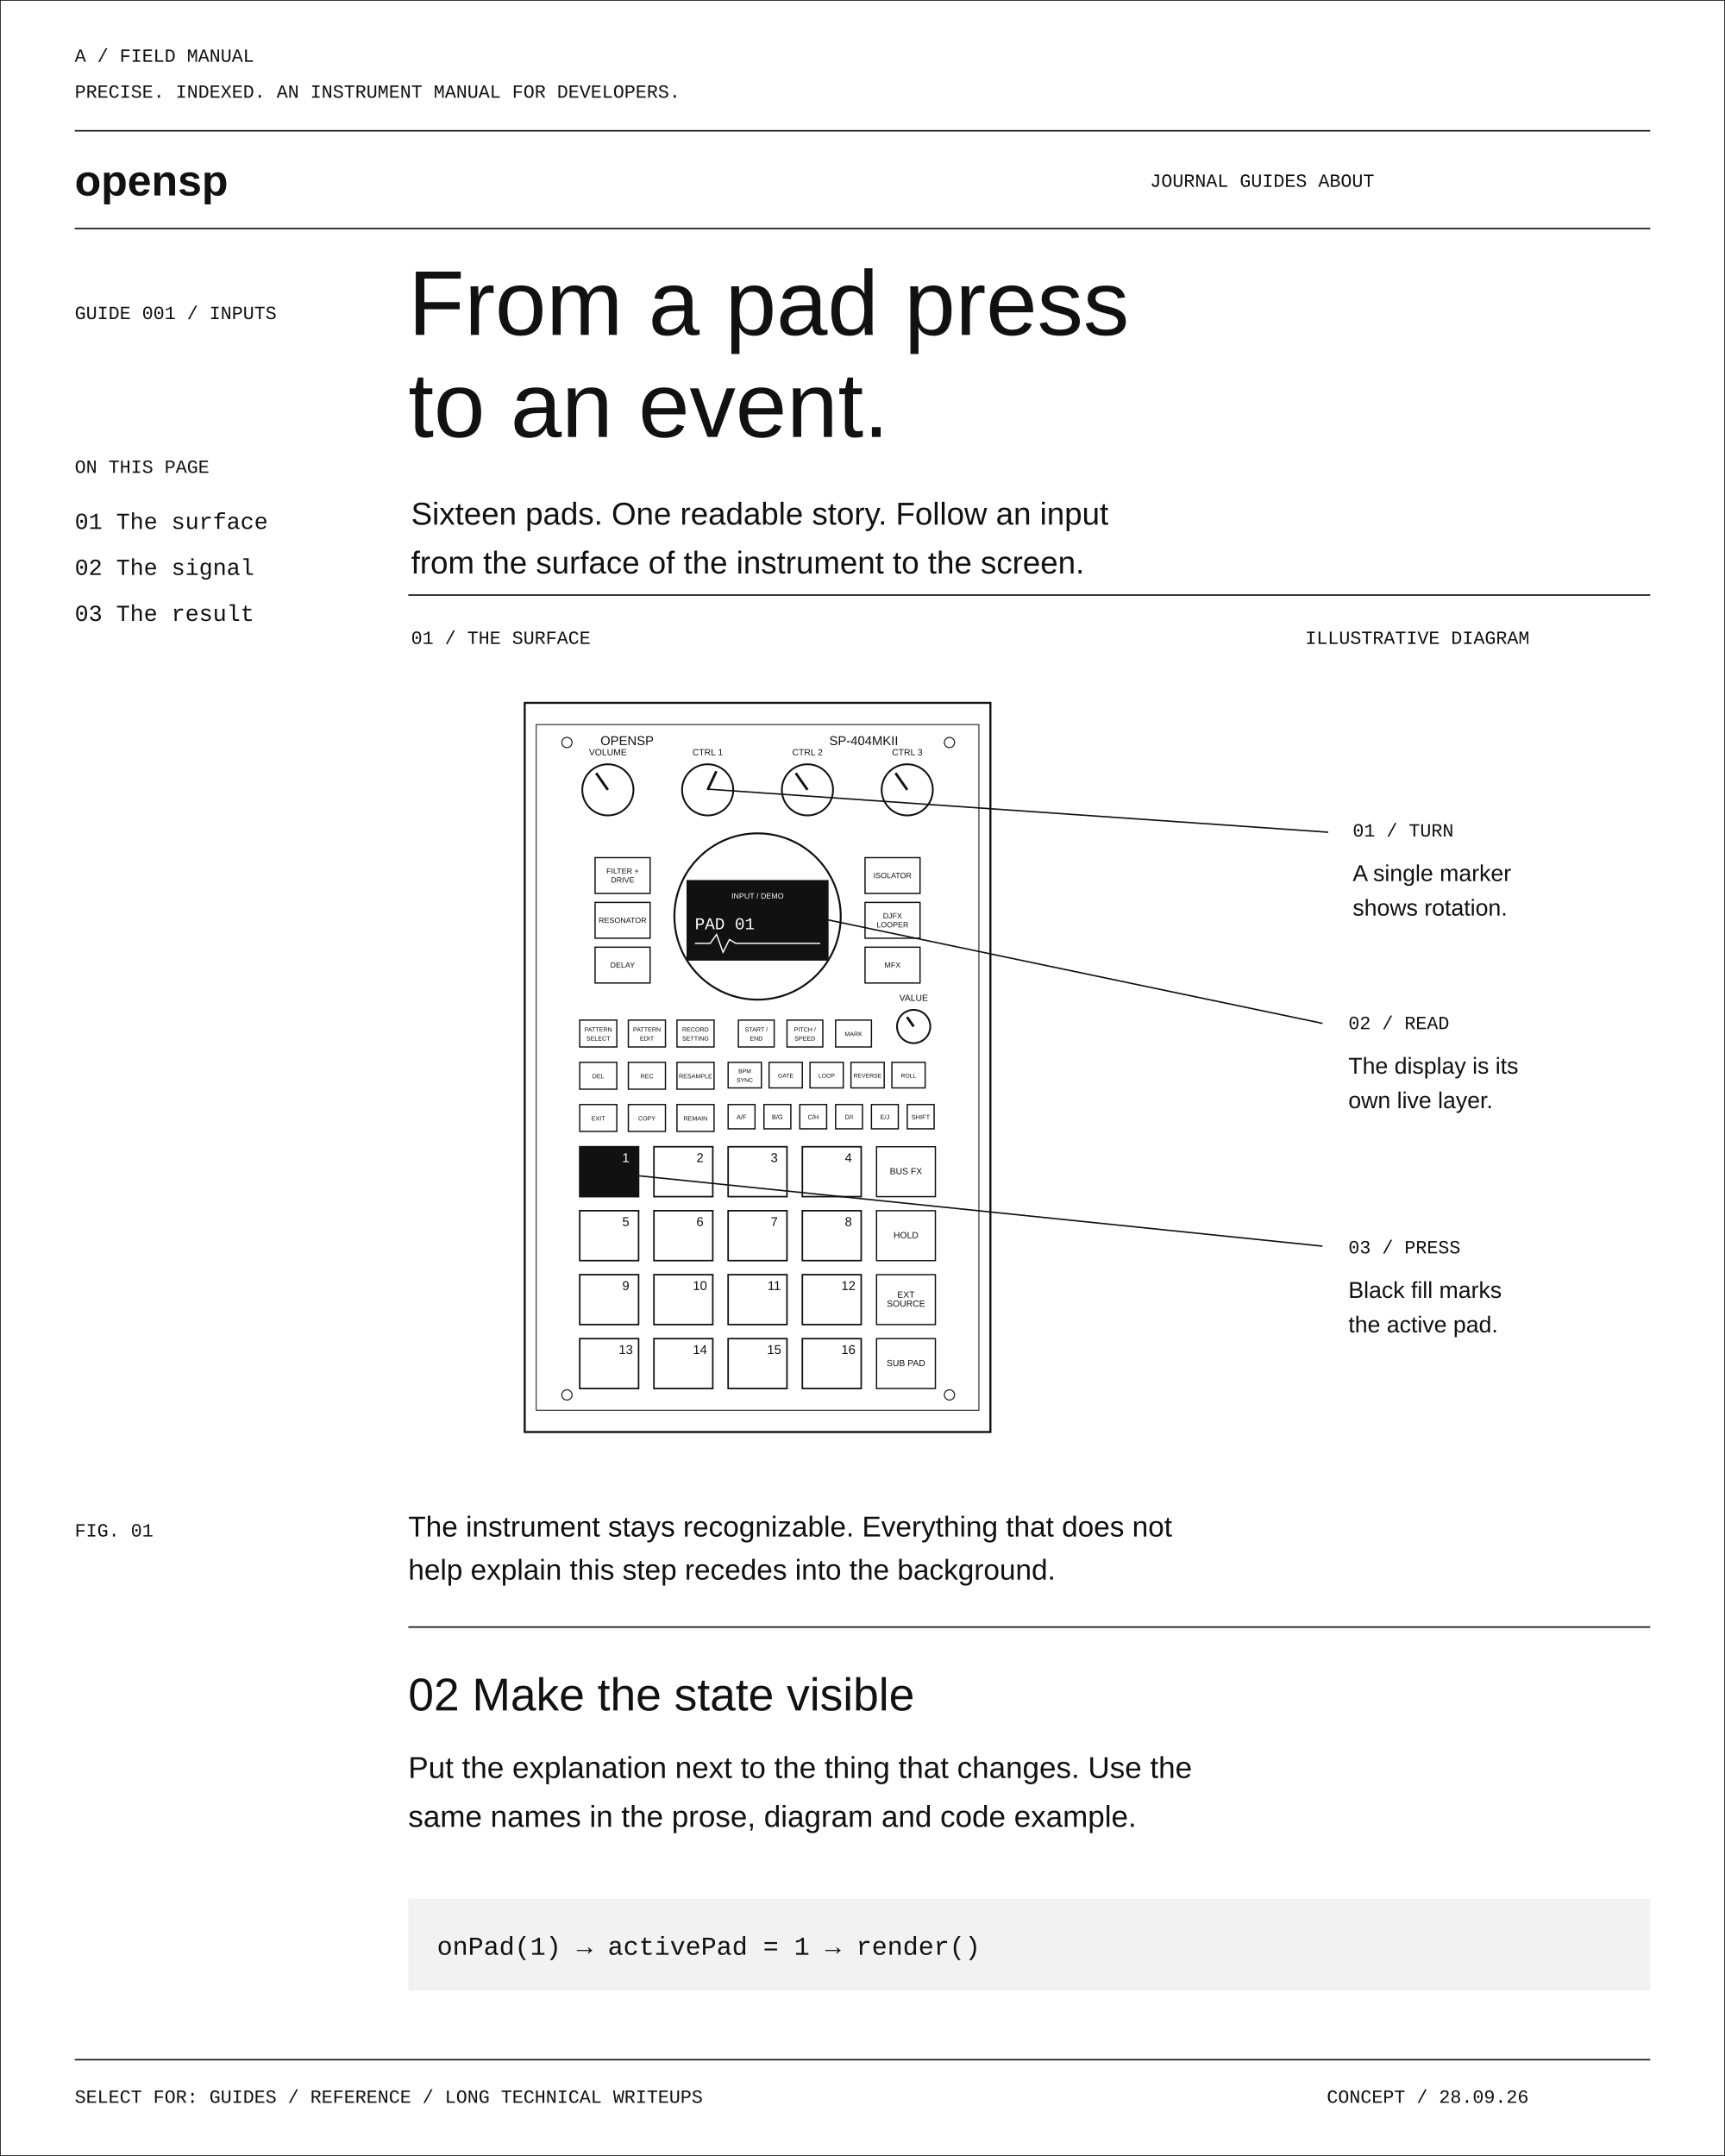
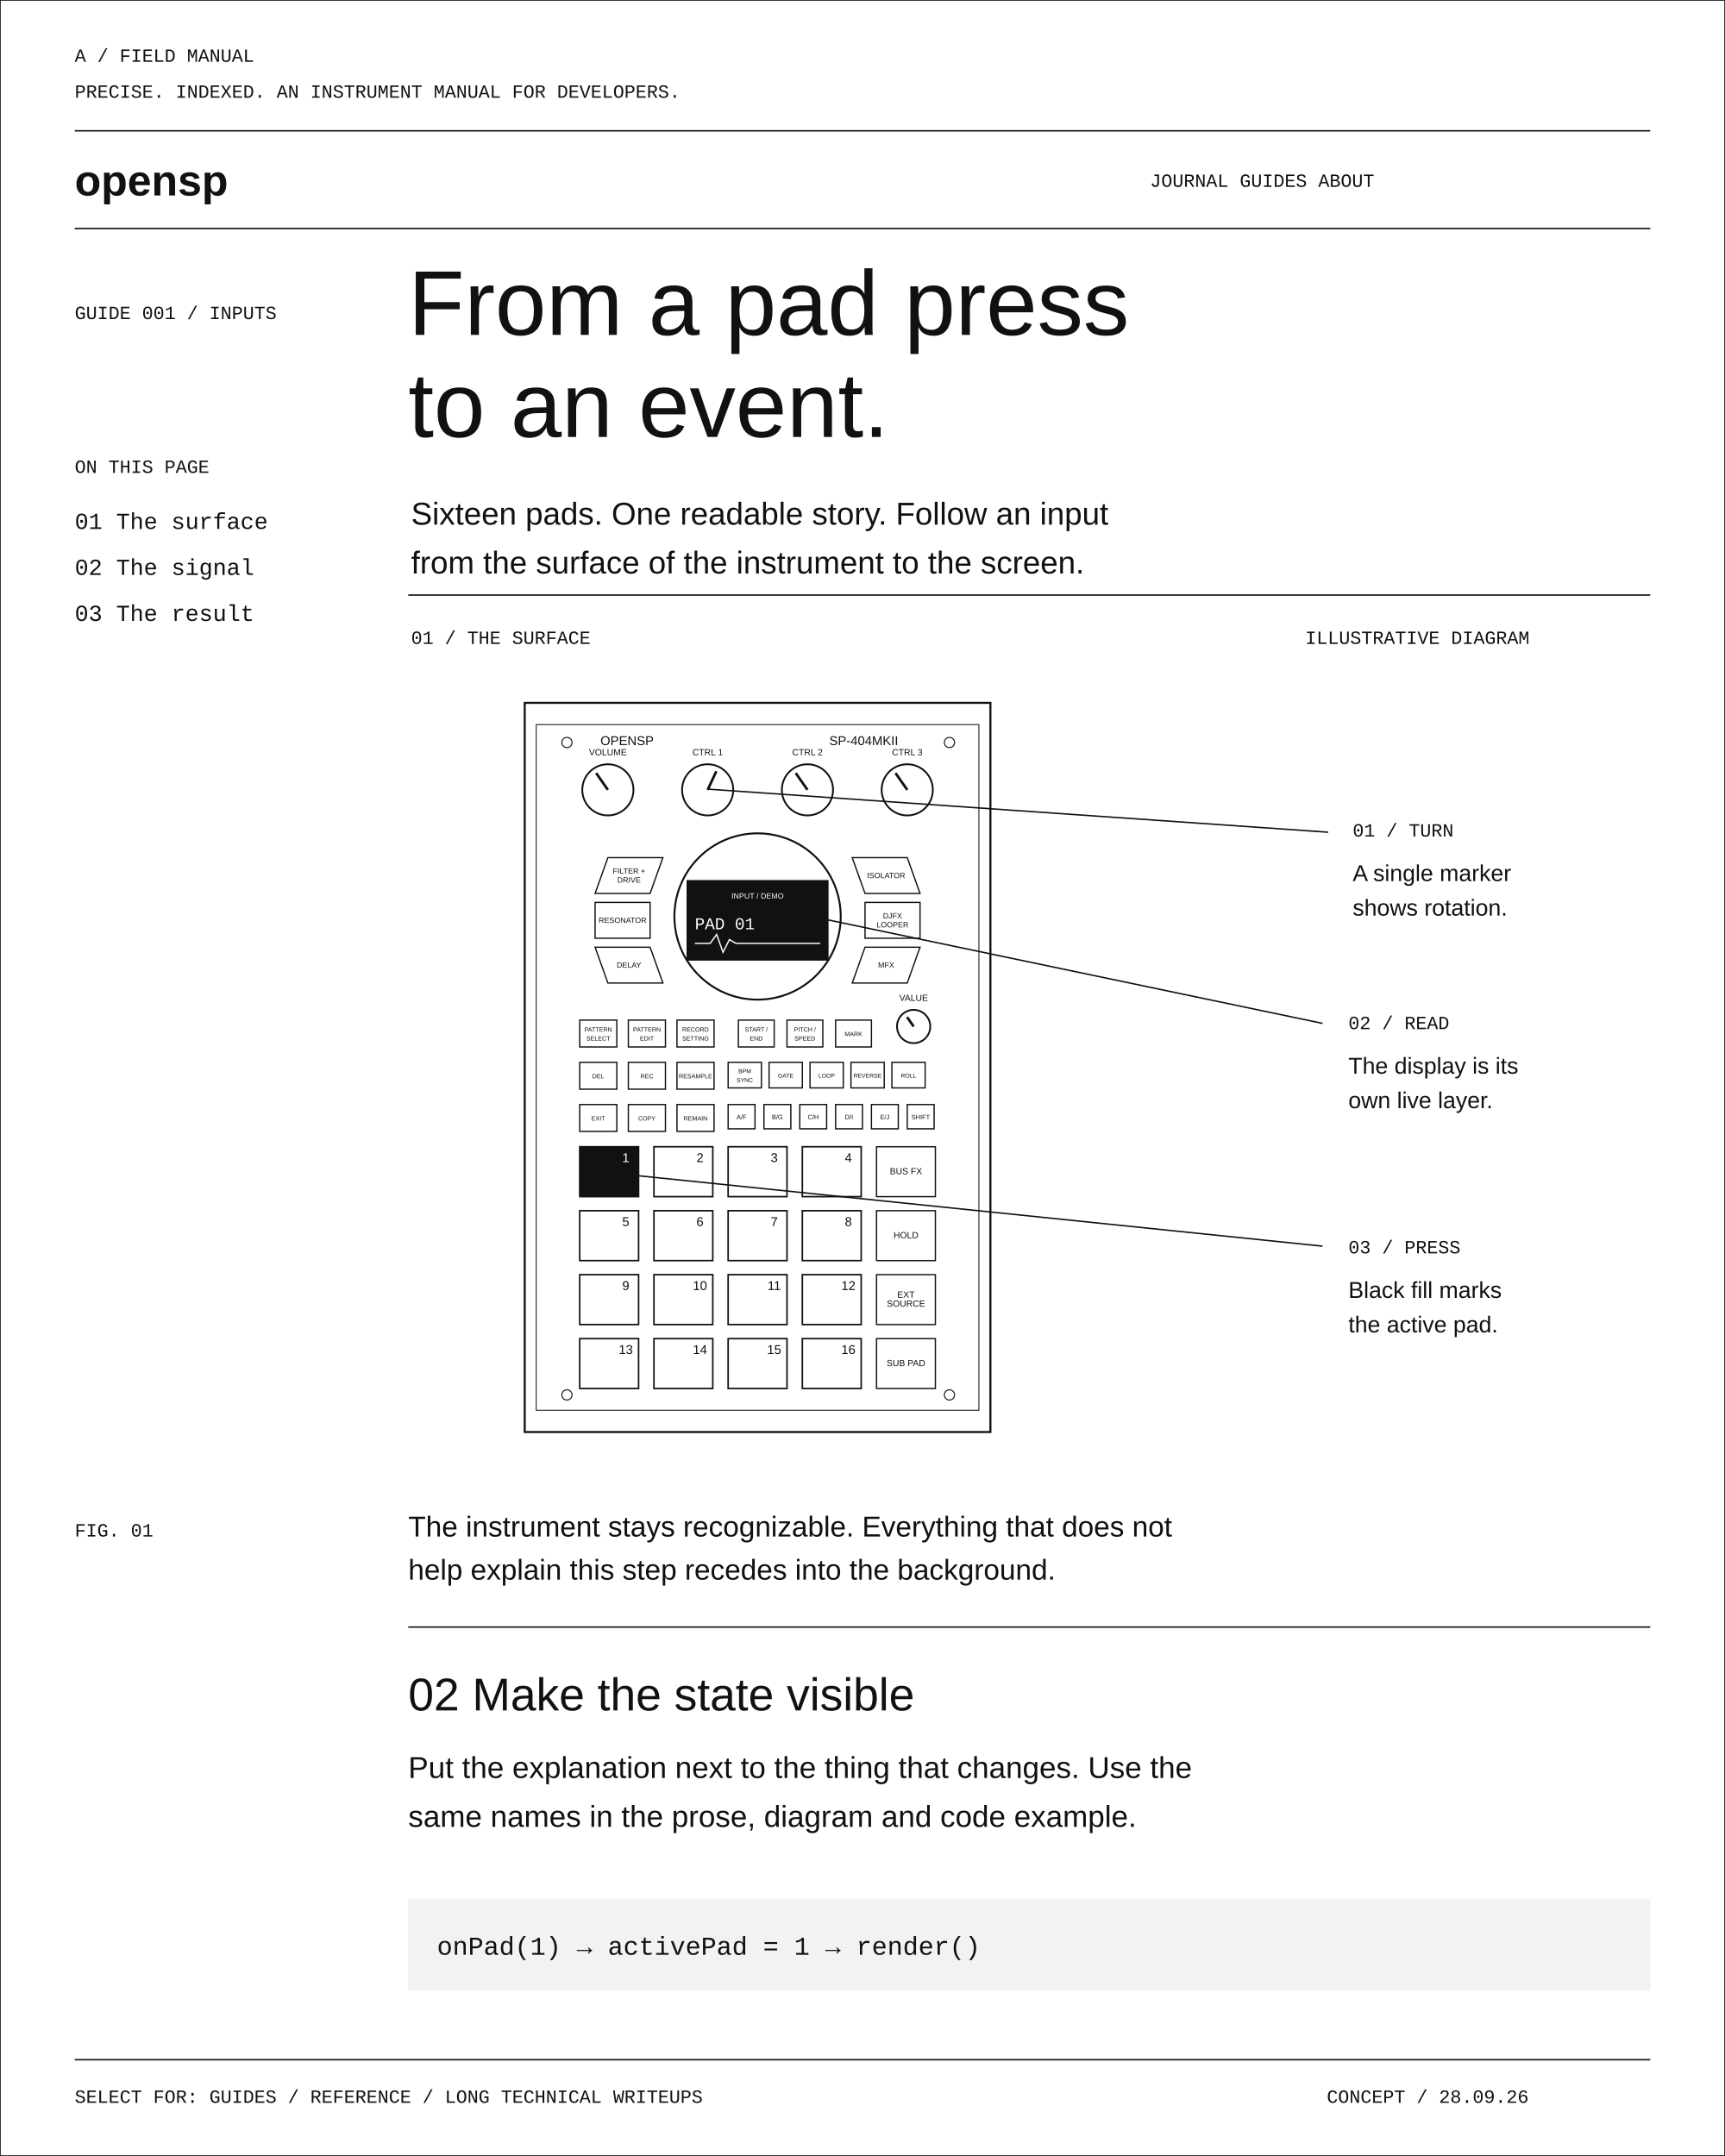
<svg xmlns="http://www.w3.org/2000/svg" width="1200" height="1500" viewBox="0 0 1200 1500">
  <rect x="0" y="0" width="1200" height="1500" fill="white" stroke="#111" stroke-width="1" />
  <text x="52" y="43" font-family="Courier New" font-size="13" font-weight="normal" fill="#111">A / FIELD MANUAL</text>
  <text x="52" y="68" font-family="Courier New" font-size="13" font-weight="normal" fill="#111">PRECISE. INDEXED. AN INSTRUMENT MANUAL FOR DEVELOPERS.</text>
  <path d="M52 91L1148 91" fill="none" stroke="#111" stroke-width="1" />
  <text x="52" y="136" font-family="Arial" font-size="30" font-weight="bold" fill="#111">opensp</text>
  <text x="800" y="130" font-family="Courier New" font-size="13" font-weight="normal" fill="#111">JOURNAL     GUIDES     ABOUT</text>
  <path d="M52 159L1148 159" fill="none" stroke="#111" stroke-width="1" />
  <text x="52" y="222" font-family="Courier New" font-size="13" font-weight="normal" fill="#111">GUIDE 001 / INPUTS</text>
  <text x="284" y="233" font-family="Arial" font-size="64" font-weight="normal" fill="#111">From a pad press</text>
  <text x="284" y="304" font-family="Arial" font-size="64" font-weight="normal" fill="#111">to an event.</text>
  <text x="286" y="365" font-family="Arial" font-size="22" font-weight="normal" fill="#111">Sixteen pads. One readable story. Follow an input</text>
  <text x="286" y="399" font-family="Arial" font-size="22" font-weight="normal" fill="#111">from the surface of the instrument to the screen.</text>
  <text x="52" y="329" font-family="Courier New" font-size="13" font-weight="normal" fill="#111">ON THIS PAGE</text>
  <text x="52" y="368" font-family="Courier New" font-size="16" font-weight="normal" fill="#111">01  The surface</text>
  <text x="52" y="400" font-family="Courier New" font-size="16" font-weight="normal" fill="#111">02  The signal</text>
  <text x="52" y="432" font-family="Courier New" font-size="16" font-weight="normal" fill="#111">03  The result</text>
  <path d="M284 414L1148 414" fill="none" stroke="#111" stroke-width="1" />
  <text x="286" y="448" font-family="Courier New" font-size="13" font-weight="normal" fill="#111">01 / THE SURFACE</text>
  <text x="908" y="448" font-family="Courier New" font-size="13" font-weight="normal" fill="#111">ILLUSTRATIVE DIAGRAM</text>
  <g id="instrument" data-part="instrument" transform="translate(349 489) scale(0.89)">
    <g id="enclosure" data-part="enclosure">
      <rect x="18" y="0" width="364" height="570" fill="white" stroke="#111" stroke-width="1.6" />
      <rect x="27" y="17" width="346" height="536" fill="white" stroke="#111" stroke-width="0.7" />
      <text x="98" y="33" text-anchor="middle" font-family="Arial" font-size="10" fill="#111">OPENSP</text>
      <text x="283" y="33" text-anchor="middle" font-family="Arial" font-size="10" fill="#111">SP-404MKII</text>
      <circle cx="51" cy="31" r="4" fill="white" stroke="#111" stroke-width=".8" />
      <circle cx="51" cy="541" r="4" fill="white" stroke="#111" stroke-width=".8" />
      <circle cx="350" cy="31" r="4" fill="white" stroke="#111" stroke-width=".8" />
      <circle cx="350" cy="541" r="4" fill="white" stroke="#111" stroke-width=".8" />
    </g>
    <g id="top-knobs" data-part="top-knobs">
      <g id="volume" data-part="volume">
        <text x="83" y="41" text-anchor="middle" font-family="Arial" font-size="7" fill="#111">VOLUME</text>
        <circle cx="83" cy="68" r="20" fill="white" stroke="#111" stroke-width="1.4" />
        <g id="volume-indicator" data-part="volume-indicator" transform="rotate(-35 83 68)">
          <path d="M83 68V52" stroke="#111" stroke-width="2" />
        </g>
      </g>
      <g id="ctrl-1" data-part="ctrl-1">
        <text x="161" y="41" text-anchor="middle" font-family="Arial" font-size="7" fill="#111">CTRL 1</text>
        <circle cx="161" cy="68" r="20" fill="white" stroke="#111" stroke-width="1.4" />
        <g id="ctrl-1-indicator" data-part="ctrl-1-indicator" transform="rotate(25 161 68)">
          <path d="M161 68V52" stroke="#111" stroke-width="2" />
        </g>
      </g>
      <g id="ctrl-2" data-part="ctrl-2">
        <text x="239" y="41" text-anchor="middle" font-family="Arial" font-size="7" fill="#111">CTRL 2</text>
        <circle cx="239" cy="68" r="20" fill="white" stroke="#111" stroke-width="1.4" />
        <g id="ctrl-2-indicator" data-part="ctrl-2-indicator" transform="rotate(-35 239 68)">
          <path d="M239 68V52" stroke="#111" stroke-width="2" />
        </g>
      </g>
      <g id="ctrl-3" data-part="ctrl-3">
        <text x="317" y="41" text-anchor="middle" font-family="Arial" font-size="7" fill="#111">CTRL 3</text>
        <circle cx="317" cy="68" r="20" fill="white" stroke="#111" stroke-width="1.4" />
        <g id="ctrl-3-indicator" data-part="ctrl-3-indicator" transform="rotate(-35 317 68)">
          <path d="M317 68V52" stroke="#111" stroke-width="2" />
        </g>
      </g>
    </g>
    <g id="display" data-part="display">
      <g id="display-bezel" data-part="display-bezel">
        <circle cx="200" cy="167" r="65" fill="white" stroke="#111" stroke-width="1.5" />
      </g>
      <g id="screen-content" data-part="screen-content">
        <rect x="145" y="139" width="110" height="62" fill="#111" stroke="#111" stroke-width="1" />
        <text x="200" y="153" text-anchor="middle" font-family="Arial" font-size="6" fill="white">INPUT / DEMO</text>
        <text id="screen-value" x="151" y="177" font-family="Courier New" font-size="13" fill="white">PAD 01</text>
        <path id="wave" d="M151 188h12l5 -7 5 14 5 -10 5 3h66" fill="none" stroke="white" />
      </g>
    </g>
    <g id="effect-buttons" data-part="effect-buttons">
      <g id="fx-filter-drive" data-part="fx-filter-drive">
-         <rect x="73" y="121" width="43" height="28" fill="white" stroke="#111" stroke-width="1" />
-         <text x="94.5" y="133.5" text-anchor="middle" font-family="Arial" font-size="6" fill="#111">FILTER +</text>
-         <text x="94.5" y="140.5" text-anchor="middle" font-family="Arial" font-size="6" fill="#111">DRIVE</text>
+         <path d="M83 121h43L116 149H73Z" fill="white" stroke="#111" />
+         <text x="99.5" y="133.5" text-anchor="middle" font-family="Arial" font-size="6" fill="#111">FILTER +</text>
+         <text x="99.5" y="140.5" text-anchor="middle" font-family="Arial" font-size="6" fill="#111">DRIVE</text>
      </g>
      <g id="fx-resonator" data-part="fx-resonator">
-         <rect x="73" y="156" width="43" height="28" fill="white" stroke="#111" stroke-width="1" />
+         <path d="M73 156h43L116 184H73Z" fill="white" stroke="#111" />
        <text x="94.5" y="172.0" text-anchor="middle" font-family="Arial" font-size="6" fill="#111">RESONATOR</text>
      </g>
      <g id="fx-delay" data-part="fx-delay">
-         <rect x="73" y="191" width="43" height="28" fill="white" stroke="#111" stroke-width="1" />
-         <text x="94.5" y="207.0" text-anchor="middle" font-family="Arial" font-size="6" fill="#111">DELAY</text>
+         <path d="M73 191h43L126 219H83Z" fill="white" stroke="#111" />
+         <text x="99.5" y="207.0" text-anchor="middle" font-family="Arial" font-size="6" fill="#111">DELAY</text>
      </g>
      <g id="fx-isolator" data-part="fx-isolator">
-         <rect x="284" y="121" width="43" height="28" fill="white" stroke="#111" stroke-width="1" />
-         <text x="305.5" y="137.0" text-anchor="middle" font-family="Arial" font-size="6" fill="#111">ISOLATOR</text>
+         <path d="M274 121h43L327 149H284Z" fill="white" stroke="#111" />
+         <text x="300.5" y="137.0" text-anchor="middle" font-family="Arial" font-size="6" fill="#111">ISOLATOR</text>
      </g>
      <g id="fx-djfx-looper" data-part="fx-djfx-looper">
-         <rect x="284" y="156" width="43" height="28" fill="white" stroke="#111" stroke-width="1" />
+         <path d="M284 156h43L327 184H284Z" fill="white" stroke="#111" />
        <text x="305.5" y="168.5" text-anchor="middle" font-family="Arial" font-size="6" fill="#111">DJFX</text>
        <text x="305.5" y="175.5" text-anchor="middle" font-family="Arial" font-size="6" fill="#111">LOOPER</text>
      </g>
      <g id="fx-mfx" data-part="fx-mfx">
-         <rect x="284" y="191" width="43" height="28" fill="white" stroke="#111" stroke-width="1" />
-         <text x="305.5" y="207.0" text-anchor="middle" font-family="Arial" font-size="6" fill="#111">MFX</text>
+         <path d="M284 191h43L317 219H274Z" fill="white" stroke="#111" />
+         <text x="300.5" y="207.0" text-anchor="middle" font-family="Arial" font-size="6" fill="#111">MFX</text>
      </g>
    </g>
    <g id="control-section" data-part="control-section">
      <g id="record-edit-buttons" data-part="record-edit-buttons">
        <g id="pattern-select" data-part="pattern-select">
          <rect x="61" y="248" width="29" height="21" fill="white" stroke="#111" stroke-width="1" />
          <text x="75.5" y="257.0" text-anchor="middle" font-family="Arial" font-size="4.8" fill="#111">PATTERN</text>
          <text x="75.5" y="264.0" text-anchor="middle" font-family="Arial" font-size="4.8" fill="#111">SELECT</text>
        </g>
        <g id="pattern-edit" data-part="pattern-edit">
          <rect x="99" y="248" width="29" height="21" fill="white" stroke="#111" stroke-width="1" />
          <text x="113.5" y="257.0" text-anchor="middle" font-family="Arial" font-size="4.8" fill="#111">PATTERN</text>
          <text x="113.5" y="264.0" text-anchor="middle" font-family="Arial" font-size="4.8" fill="#111">EDIT</text>
        </g>
        <g id="record-setting" data-part="record-setting">
          <rect x="137" y="248" width="29" height="21" fill="white" stroke="#111" stroke-width="1" />
          <text x="151.5" y="257.0" text-anchor="middle" font-family="Arial" font-size="4.8" fill="#111">RECORD</text>
          <text x="151.5" y="264.0" text-anchor="middle" font-family="Arial" font-size="4.8" fill="#111">SETTING</text>
        </g>
        <g id="del" data-part="del">
          <rect x="61" y="281" width="29" height="21" fill="white" stroke="#111" stroke-width="1" />
          <text x="75.5" y="293.5" text-anchor="middle" font-family="Arial" font-size="4.8" fill="#111">DEL</text>
        </g>
        <g id="rec" data-part="rec">
          <rect x="99" y="281" width="29" height="21" fill="white" stroke="#111" stroke-width="1" />
          <text x="113.5" y="293.5" text-anchor="middle" font-family="Arial" font-size="4.8" fill="#111">REC</text>
        </g>
        <g id="resample" data-part="resample">
          <rect x="137" y="281" width="29" height="21" fill="white" stroke="#111" stroke-width="1" />
          <text x="151.5" y="293.5" text-anchor="middle" font-family="Arial" font-size="4.8" fill="#111">RESAMPLE</text>
        </g>
        <g id="exit" data-part="exit">
          <rect x="61" y="314" width="29" height="21" fill="white" stroke="#111" stroke-width="1" />
          <text x="75.5" y="326.5" text-anchor="middle" font-family="Arial" font-size="4.8" fill="#111">EXIT</text>
        </g>
        <g id="copy" data-part="copy">
          <rect x="99" y="314" width="29" height="21" fill="white" stroke="#111" stroke-width="1" />
          <text x="113.5" y="326.5" text-anchor="middle" font-family="Arial" font-size="4.8" fill="#111">COPY</text>
        </g>
        <g id="remain" data-part="remain">
          <rect x="137" y="314" width="29" height="21" fill="white" stroke="#111" stroke-width="1" />
          <text x="151.5" y="326.5" text-anchor="middle" font-family="Arial" font-size="4.8" fill="#111">REMAIN</text>
        </g>
      </g>
      <g id="sample-bank-buttons" data-part="sample-bank-buttons">
        <g id="start-end" data-part="start-end">
          <rect x="185" y="248" width="28" height="21" fill="white" stroke="#111" stroke-width="1" />
          <text x="199.0" y="257.0" text-anchor="middle" font-family="Arial" font-size="4.8" fill="#111">START /</text>
          <text x="199.0" y="264.0" text-anchor="middle" font-family="Arial" font-size="4.8" fill="#111">END</text>
        </g>
        <g id="pitch-speed" data-part="pitch-speed">
          <rect x="223" y="248" width="28" height="21" fill="white" stroke="#111" stroke-width="1" />
          <text x="237.0" y="257.0" text-anchor="middle" font-family="Arial" font-size="4.8" fill="#111">PITCH /</text>
          <text x="237.0" y="264.0" text-anchor="middle" font-family="Arial" font-size="4.8" fill="#111">SPEED</text>
        </g>
        <g id="mark" data-part="mark">
          <rect x="261" y="248" width="28" height="21" fill="white" stroke="#111" stroke-width="1" />
          <text x="275.0" y="260.5" text-anchor="middle" font-family="Arial" font-size="4.8" fill="#111">MARK</text>
        </g>
        <g id="value" data-part="value">
          <text x="322" y="233" text-anchor="middle" font-family="Arial" font-size="7" fill="#111">VALUE</text>
          <circle cx="322" cy="253" r="13" fill="white" stroke="#111" stroke-width="1.4" />
          <g id="value-indicator" data-part="value-indicator" transform="rotate(-35 322 253)">
            <path d="M322 253V244" stroke="#111" stroke-width="2" />
          </g>
        </g>
        <g id="bpm-sync" data-part="bpm-sync">
          <rect x="177" y="281" width="26" height="20" fill="white" stroke="#111" stroke-width="1" />
          <text x="190.0" y="289.5" text-anchor="middle" font-family="Arial" font-size="4.6" fill="#111">BPM</text>
          <text x="190.0" y="296.5" text-anchor="middle" font-family="Arial" font-size="4.6" fill="#111">SYNC</text>
        </g>
        <g id="gate" data-part="gate">
          <rect x="209" y="281" width="26" height="20" fill="white" stroke="#111" stroke-width="1" />
          <text x="222.0" y="293.0" text-anchor="middle" font-family="Arial" font-size="4.6" fill="#111">GATE</text>
        </g>
        <g id="loop" data-part="loop">
          <rect x="241" y="281" width="26" height="20" fill="white" stroke="#111" stroke-width="1" />
          <text x="254.0" y="293.0" text-anchor="middle" font-family="Arial" font-size="4.6" fill="#111">LOOP</text>
        </g>
        <g id="reverse" data-part="reverse">
          <rect x="273" y="281" width="26" height="20" fill="white" stroke="#111" stroke-width="1" />
          <text x="286.0" y="293.0" text-anchor="middle" font-family="Arial" font-size="4.6" fill="#111">REVERSE</text>
        </g>
        <g id="roll" data-part="roll">
          <rect x="305" y="281" width="26" height="20" fill="white" stroke="#111" stroke-width="1" />
          <text x="318.0" y="293.0" text-anchor="middle" font-family="Arial" font-size="4.6" fill="#111">ROLL</text>
        </g>
        <g id="bank-a-f" data-part="bank-a-f">
          <rect x="177" y="314" width="21" height="19" fill="white" stroke="#111" stroke-width="1" />
          <text x="187.5" y="325.5" text-anchor="middle" font-family="Arial" font-size="5" fill="#111">A/F</text>
        </g>
        <g id="bank-b-g" data-part="bank-b-g">
          <rect x="205" y="314" width="21" height="19" fill="white" stroke="#111" stroke-width="1" />
          <text x="215.5" y="325.5" text-anchor="middle" font-family="Arial" font-size="5" fill="#111">B/G</text>
        </g>
        <g id="bank-c-h" data-part="bank-c-h">
          <rect x="233" y="314" width="21" height="19" fill="white" stroke="#111" stroke-width="1" />
          <text x="243.5" y="325.5" text-anchor="middle" font-family="Arial" font-size="5" fill="#111">C/H</text>
        </g>
        <g id="bank-d-i" data-part="bank-d-i">
          <rect x="261" y="314" width="21" height="19" fill="white" stroke="#111" stroke-width="1" />
          <text x="271.5" y="325.5" text-anchor="middle" font-family="Arial" font-size="5" fill="#111">D/I</text>
        </g>
        <g id="bank-e-j" data-part="bank-e-j">
          <rect x="289" y="314" width="21" height="19" fill="white" stroke="#111" stroke-width="1" />
          <text x="299.5" y="325.5" text-anchor="middle" font-family="Arial" font-size="5" fill="#111">E/J</text>
        </g>
        <g id="shift" data-part="shift">
          <rect x="317" y="314" width="21" height="19" fill="white" stroke="#111" stroke-width="1" />
          <text x="327.5" y="325.5" text-anchor="middle" font-family="Arial" font-size="5" fill="#111">SHIFT</text>
        </g>
      </g>
    </g>
    <g id="pad-grid" data-part="pad-grid">
      <g id="pad-1" data-part="pad-1" class="pad" role="button" tabindex="0" aria-label="Pad 1" data-pad="1">
        <rect x="61" y="347" width="46" height="39" fill="#111" stroke="#111" stroke-width="1.2" />
        <text x="97" y="359" text-anchor="middle" font-family="Arial" font-size="10" fill="white">1</text>
      </g>
      <g id="pad-2" data-part="pad-2" class="pad" role="button" tabindex="0" aria-label="Pad 2" data-pad="2">
        <rect x="119" y="347" width="46" height="39" fill="white" stroke="#111" stroke-width="1.2" />
        <text x="155" y="359" text-anchor="middle" font-family="Arial" font-size="10" fill="#111">2</text>
      </g>
      <g id="pad-3" data-part="pad-3" class="pad" role="button" tabindex="0" aria-label="Pad 3" data-pad="3">
        <rect x="177" y="347" width="46" height="39" fill="white" stroke="#111" stroke-width="1.2" />
        <text x="213" y="359" text-anchor="middle" font-family="Arial" font-size="10" fill="#111">3</text>
      </g>
      <g id="pad-4" data-part="pad-4" class="pad" role="button" tabindex="0" aria-label="Pad 4" data-pad="4">
        <rect x="235" y="347" width="46" height="39" fill="white" stroke="#111" stroke-width="1.2" />
        <text x="271" y="359" text-anchor="middle" font-family="Arial" font-size="10" fill="#111">4</text>
      </g>
      <g id="pad-5" data-part="pad-5" class="pad" role="button" tabindex="0" aria-label="Pad 5" data-pad="5">
        <rect x="61" y="397" width="46" height="39" fill="white" stroke="#111" stroke-width="1.2" />
        <text x="97" y="409" text-anchor="middle" font-family="Arial" font-size="10" fill="#111">5</text>
      </g>
      <g id="pad-6" data-part="pad-6" class="pad" role="button" tabindex="0" aria-label="Pad 6" data-pad="6">
        <rect x="119" y="397" width="46" height="39" fill="white" stroke="#111" stroke-width="1.2" />
        <text x="155" y="409" text-anchor="middle" font-family="Arial" font-size="10" fill="#111">6</text>
      </g>
      <g id="pad-7" data-part="pad-7" class="pad" role="button" tabindex="0" aria-label="Pad 7" data-pad="7">
        <rect x="177" y="397" width="46" height="39" fill="white" stroke="#111" stroke-width="1.2" />
        <text x="213" y="409" text-anchor="middle" font-family="Arial" font-size="10" fill="#111">7</text>
      </g>
      <g id="pad-8" data-part="pad-8" class="pad" role="button" tabindex="0" aria-label="Pad 8" data-pad="8">
        <rect x="235" y="397" width="46" height="39" fill="white" stroke="#111" stroke-width="1.2" />
        <text x="271" y="409" text-anchor="middle" font-family="Arial" font-size="10" fill="#111">8</text>
      </g>
      <g id="pad-9" data-part="pad-9" class="pad" role="button" tabindex="0" aria-label="Pad 9" data-pad="9">
        <rect x="61" y="447" width="46" height="39" fill="white" stroke="#111" stroke-width="1.2" />
        <text x="97" y="459" text-anchor="middle" font-family="Arial" font-size="10" fill="#111">9</text>
      </g>
      <g id="pad-10" data-part="pad-10" class="pad" role="button" tabindex="0" aria-label="Pad 10" data-pad="10">
        <rect x="119" y="447" width="46" height="39" fill="white" stroke="#111" stroke-width="1.2" />
        <text x="155" y="459" text-anchor="middle" font-family="Arial" font-size="10" fill="#111">10</text>
      </g>
      <g id="pad-11" data-part="pad-11" class="pad" role="button" tabindex="0" aria-label="Pad 11" data-pad="11">
        <rect x="177" y="447" width="46" height="39" fill="white" stroke="#111" stroke-width="1.2" />
        <text x="213" y="459" text-anchor="middle" font-family="Arial" font-size="10" fill="#111">11</text>
      </g>
      <g id="pad-12" data-part="pad-12" class="pad" role="button" tabindex="0" aria-label="Pad 12" data-pad="12">
        <rect x="235" y="447" width="46" height="39" fill="white" stroke="#111" stroke-width="1.2" />
        <text x="271" y="459" text-anchor="middle" font-family="Arial" font-size="10" fill="#111">12</text>
      </g>
      <g id="pad-13" data-part="pad-13" class="pad" role="button" tabindex="0" aria-label="Pad 13" data-pad="13">
        <rect x="61" y="497" width="46" height="39" fill="white" stroke="#111" stroke-width="1.2" />
        <text x="97" y="509" text-anchor="middle" font-family="Arial" font-size="10" fill="#111">13</text>
      </g>
      <g id="pad-14" data-part="pad-14" class="pad" role="button" tabindex="0" aria-label="Pad 14" data-pad="14">
        <rect x="119" y="497" width="46" height="39" fill="white" stroke="#111" stroke-width="1.2" />
        <text x="155" y="509" text-anchor="middle" font-family="Arial" font-size="10" fill="#111">14</text>
      </g>
      <g id="pad-15" data-part="pad-15" class="pad" role="button" tabindex="0" aria-label="Pad 15" data-pad="15">
        <rect x="177" y="497" width="46" height="39" fill="white" stroke="#111" stroke-width="1.2" />
        <text x="213" y="509" text-anchor="middle" font-family="Arial" font-size="10" fill="#111">15</text>
      </g>
      <g id="pad-16" data-part="pad-16" class="pad" role="button" tabindex="0" aria-label="Pad 16" data-pad="16">
        <rect x="235" y="497" width="46" height="39" fill="white" stroke="#111" stroke-width="1.2" />
        <text x="271" y="509" text-anchor="middle" font-family="Arial" font-size="10" fill="#111">16</text>
      </g>
    </g>
    <g id="performance-buttons" data-part="performance-buttons">
      <g id="bus-fx" data-part="bus-fx">
        <rect x="293" y="347" width="46" height="39" fill="white" stroke="#111" stroke-width="1" />
        <text x="316.0" y="368.5" text-anchor="middle" font-family="Arial" font-size="7" fill="#111">BUS FX</text>
      </g>
      <g id="hold" data-part="hold">
        <rect x="293" y="397" width="46" height="39" fill="white" stroke="#111" stroke-width="1" />
        <text x="316.0" y="418.5" text-anchor="middle" font-family="Arial" font-size="7" fill="#111">HOLD</text>
      </g>
      <g id="ext-source" data-part="ext-source">
        <rect x="293" y="447" width="46" height="39" fill="white" stroke="#111" stroke-width="1" />
        <text x="316.0" y="465.0" text-anchor="middle" font-family="Arial" font-size="7" fill="#111">EXT</text>
        <text x="316.0" y="472.0" text-anchor="middle" font-family="Arial" font-size="7" fill="#111">SOURCE</text>
      </g>
      <g id="sub-pad" data-part="sub-pad">
        <rect x="293" y="497" width="46" height="39" fill="white" stroke="#111" stroke-width="1" />
        <text x="316.0" y="518.5" text-anchor="middle" font-family="Arial" font-size="7" fill="#111">SUB PAD</text>
      </g>
    </g>
  </g>
  <path d="M492 549L924 579" fill="none" stroke="#111" stroke-width="1" />
  <text x="941" y="582" font-family="Courier New" font-size="13" font-weight="normal" fill="#111">01 / TURN</text>
  <text x="941" y="613" font-family="Arial" font-size="16" font-weight="normal" fill="#111">A single marker</text>
  <text x="941" y="637" font-family="Arial" font-size="16" font-weight="normal" fill="#111">shows rotation.</text>
  <path d="M576 640L920 712" fill="none" stroke="#111" stroke-width="1" />
  <text x="938" y="716" font-family="Courier New" font-size="13" font-weight="normal" fill="#111">02 / READ</text>
  <text x="938" y="747" font-family="Arial" font-size="16" font-weight="normal" fill="#111">The display is its</text>
  <text x="938" y="771" font-family="Arial" font-size="16" font-weight="normal" fill="#111">own live layer.</text>
  <path d="M444 818L920 867" fill="none" stroke="#111" stroke-width="1" />
  <text x="938" y="872" font-family="Courier New" font-size="13" font-weight="normal" fill="#111">03 / PRESS</text>
  <text x="938" y="903" font-family="Arial" font-size="16" font-weight="normal" fill="#111">Black fill marks</text>
  <text x="938" y="927" font-family="Arial" font-size="16" font-weight="normal" fill="#111">the active pad.</text>
  <text x="52" y="1069" font-family="Courier New" font-size="13" font-weight="normal" fill="#111">FIG. 01</text>
  <text x="284" y="1069" font-family="Arial" font-size="20" font-weight="normal" fill="#111">The instrument stays recognizable. Everything that does not</text>
  <text x="284" y="1099" font-family="Arial" font-size="20" font-weight="normal" fill="#111">help explain this step recedes into the background.</text>
  <path d="M284 1132L1148 1132" fill="none" stroke="#111" stroke-width="1" />
  <text x="284" y="1190" font-family="Arial" font-size="32" font-weight="normal" fill="#111">02  Make the state visible</text>
  <text x="284" y="1237" font-family="Arial" font-size="21" font-weight="normal" fill="#111">Put the explanation next to the thing that changes. Use the</text>
  <text x="284" y="1271" font-family="Arial" font-size="21" font-weight="normal" fill="#111">same names in the prose, diagram and code example.</text>
  <rect x="284" y="1321" width="864" height="64" fill="#f2f2f2" stroke="none" stroke-width="1" />
  <text x="304" y="1360" font-family="Courier New" font-size="18" font-weight="normal" fill="#111">onPad(1)  →  activePad = 1  →  render()</text>
  <path d="M52 1433L1148 1433" fill="none" stroke="#111" stroke-width="1" />
  <text x="52" y="1463" font-family="Courier New" font-size="13" font-weight="normal" fill="#111">SELECT FOR: GUIDES / REFERENCE / LONG TECHNICAL WRITEUPS</text>
  <text x="923" y="1463" font-family="Courier New" font-size="13" font-weight="normal" fill="#111">CONCEPT / 28.09.26</text>
</svg>
